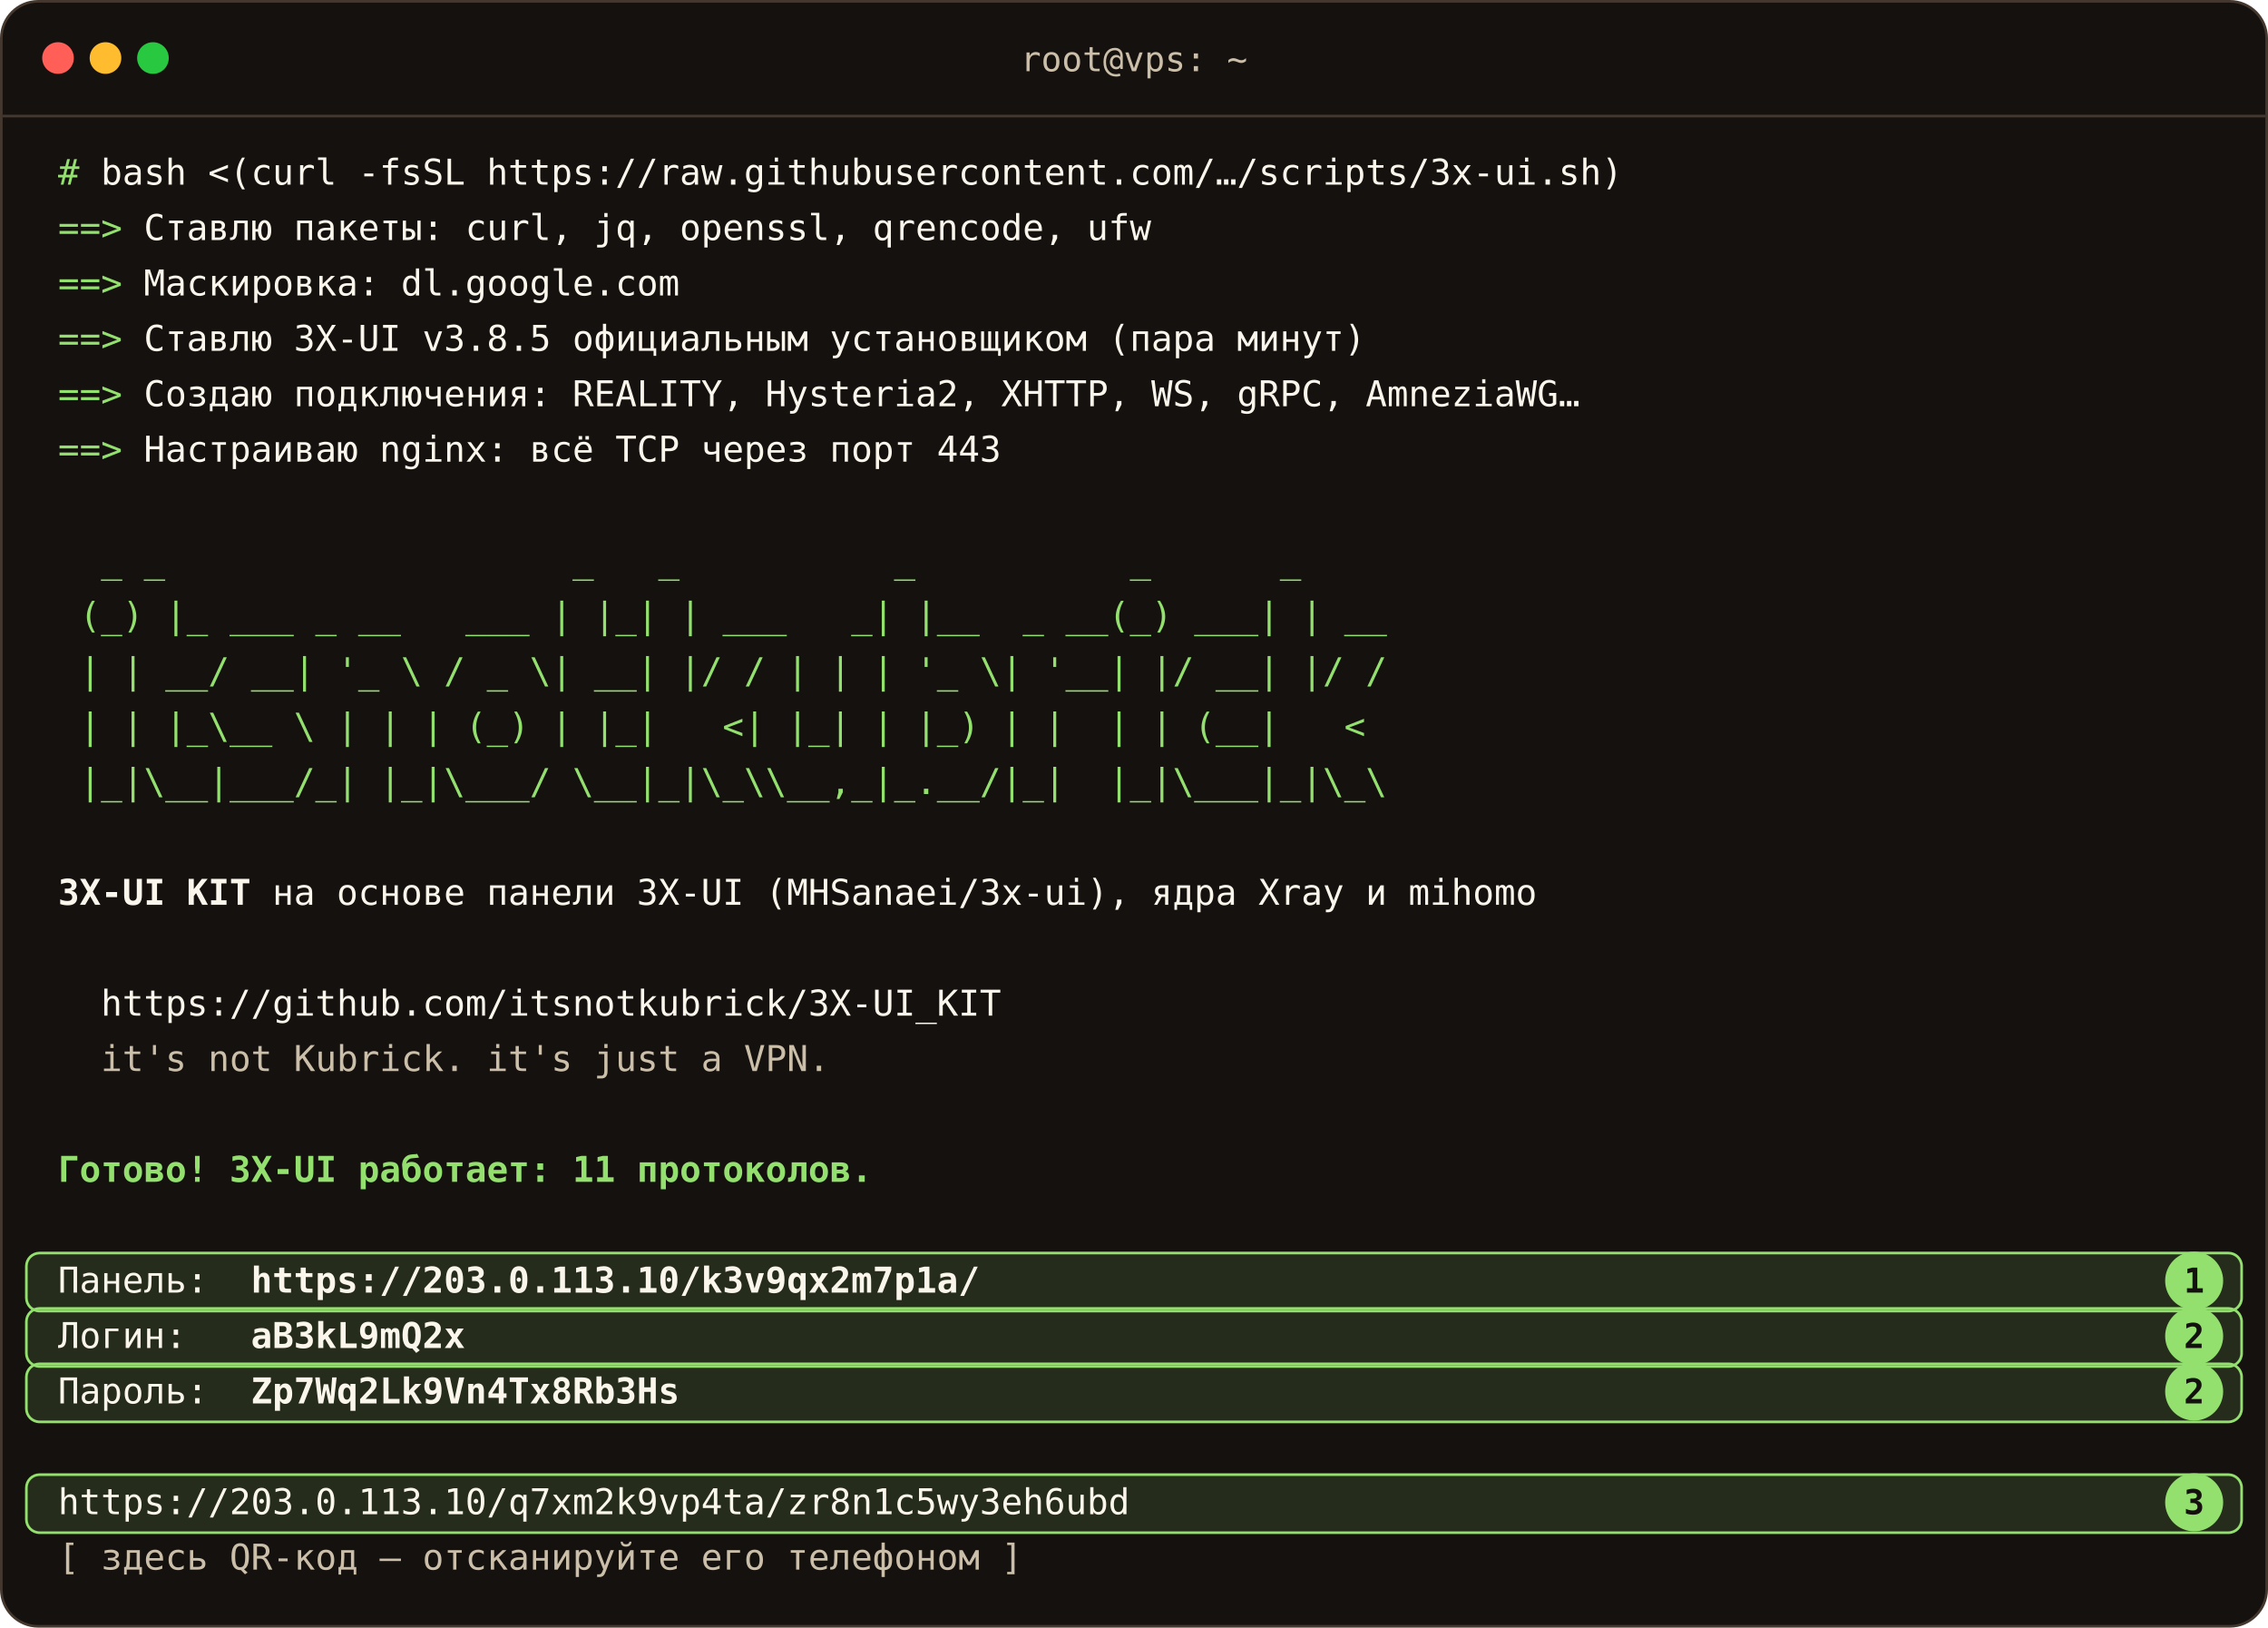
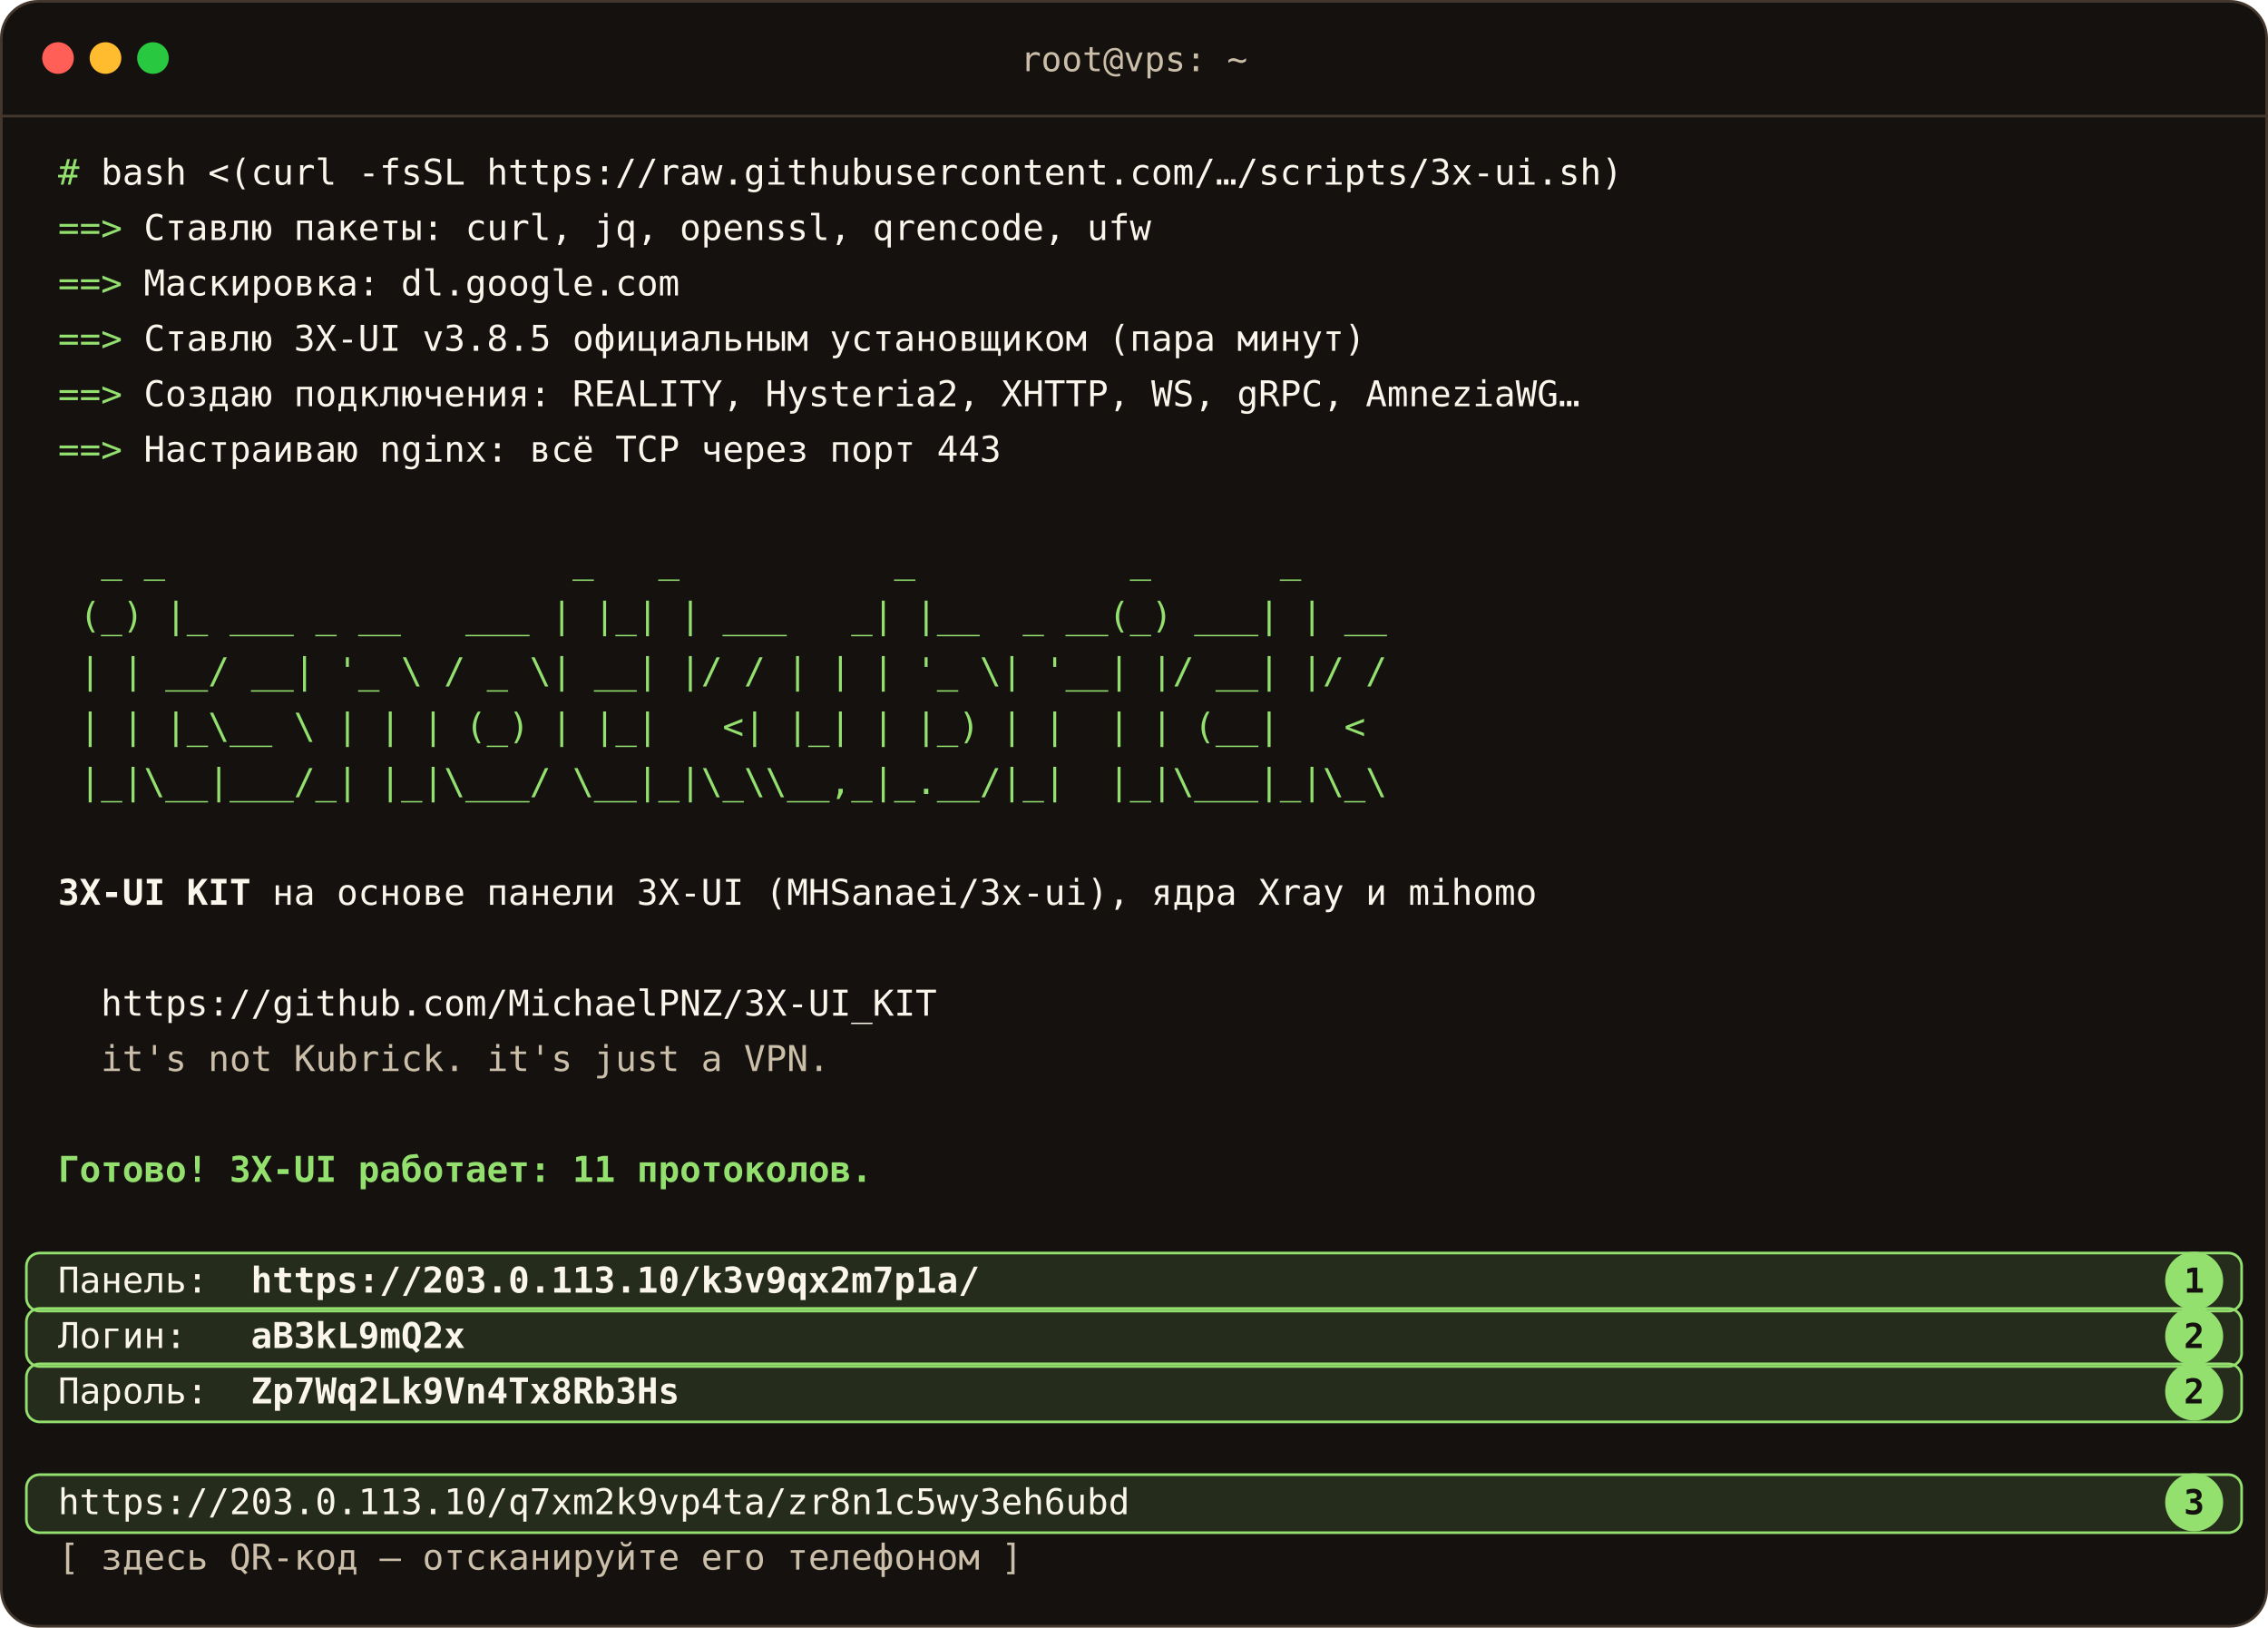
<svg xmlns="http://www.w3.org/2000/svg" width="860" height="617" viewBox="0 0 860 617" role="img" aria-label="Конец установки 3X-UI KIT">
  <style>.m{font-family:'JetBrains Mono', ui-monospace, SFMono-Regular, Menlo, Consolas, monospace}</style>
  <rect x="0.5" y="0.5" width="859" height="616" rx="14" fill="#15110f" stroke="#43372e" stroke-width="1" />
  <path d="M1 44 H859" stroke="#43372e" />
  <circle cx="22" cy="22" r="6" fill="#ff5f57" />
  <circle cx="40" cy="22" r="6" fill="#febc2e" />
  <circle cx="58" cy="22" r="6" fill="#28c840" />
  <text x="430.0" y="27" class="m" font-size="13" fill="#cbbfa9" font-weight="500" text-anchor="middle">root@vps: ~</text>
  <text x="22.00" y="70" class="m" font-size="13.5" fill="#93e06f" xml:space="preserve" textLength="16.25" lengthAdjust="spacingAndGlyphs"># </text>
  <text x="38.25" y="70" class="m" font-size="13.5" fill="#fbf6ec" xml:space="preserve" textLength="577.02" lengthAdjust="spacingAndGlyphs">bash &lt;(curl -fsSL https://raw.githubusercontent.com/…/scripts/3x-ui.sh)</text>
  <text x="22.00" y="91" class="m" font-size="13.5" fill="#93e06f" xml:space="preserve" textLength="32.51" lengthAdjust="spacingAndGlyphs">==&gt; </text>
  <text x="54.51" y="91" class="m" font-size="13.5" fill="#fbf6ec" xml:space="preserve" textLength="381.97" lengthAdjust="spacingAndGlyphs">Ставлю пакеты: curl, jq, openssl, qrencode, ufw</text>
  <text x="22.00" y="112" class="m" font-size="13.5" fill="#93e06f" xml:space="preserve" textLength="32.51" lengthAdjust="spacingAndGlyphs">==&gt; </text>
  <text x="54.51" y="112" class="m" font-size="13.5" fill="#fbf6ec" xml:space="preserve" textLength="203.17" lengthAdjust="spacingAndGlyphs">Маскировка: dl.google.com</text>
  <text x="22.00" y="133" class="m" font-size="13.5" fill="#93e06f" xml:space="preserve" textLength="32.51" lengthAdjust="spacingAndGlyphs">==&gt; </text>
  <text x="54.51" y="133" class="m" font-size="13.5" fill="#fbf6ec" xml:space="preserve" textLength="463.24" lengthAdjust="spacingAndGlyphs">Ставлю 3X-UI v3.8.5 официальным установщиком (пара минут)</text>
  <text x="22.00" y="154" class="m" font-size="13.5" fill="#93e06f" xml:space="preserve" textLength="32.51" lengthAdjust="spacingAndGlyphs">==&gt; </text>
  <text x="54.51" y="154" class="m" font-size="13.5" fill="#fbf6ec" xml:space="preserve" textLength="544.51" lengthAdjust="spacingAndGlyphs">Создаю подключения: REALITY, Hysteria2, XHTTP, WS, gRPC, AmneziaWG…</text>
  <text x="22.00" y="175" class="m" font-size="13.5" fill="#93e06f" xml:space="preserve" textLength="32.51" lengthAdjust="spacingAndGlyphs">==&gt; </text>
  <text x="54.51" y="175" class="m" font-size="13.5" fill="#fbf6ec" xml:space="preserve" textLength="325.08" lengthAdjust="spacingAndGlyphs">Настраиваю nginx: всё TCP через порт 443</text>
  <text x="22.00" y="217" class="m" font-size="13.5" fill="#93e06f" xml:space="preserve" textLength="471.37" lengthAdjust="spacingAndGlyphs">  _ _                   _   _          _          _      _</text>
  <text x="22.00" y="238" class="m" font-size="13.5" fill="#93e06f" xml:space="preserve" textLength="503.87" lengthAdjust="spacingAndGlyphs"> (_) |_ ___ _ __   ___ | |_| | ___   _| |__  _ __(_) ___| | __</text>
  <text x="22.00" y="259" class="m" font-size="13.5" fill="#93e06f" xml:space="preserve" textLength="503.87" lengthAdjust="spacingAndGlyphs"> | | __/ __| '_ \ / _ \| __| |/ / | | | '_ \| '__| |/ __| |/ /</text>
  <text x="22.00" y="280" class="m" font-size="13.5" fill="#93e06f" xml:space="preserve" textLength="495.75" lengthAdjust="spacingAndGlyphs"> | | |_\__ \ | | | (_) | |_|   &lt;| |_| | |_) | |  | | (__|   &lt;</text>
  <text x="22.00" y="301" class="m" font-size="13.5" fill="#93e06f" xml:space="preserve" textLength="503.87" lengthAdjust="spacingAndGlyphs"> |_|\__|___/_| |_|\___/ \__|_|\_\\__,_|_.__/|_|  |_|\___|_|\_\</text>
  <text x="22.00" y="343" class="m" font-size="13.5" fill="#fbf6ec" font-weight="700" xml:space="preserve" textLength="73.14" lengthAdjust="spacingAndGlyphs">3X-UI KIT</text>
  <text x="95.14" y="343" class="m" font-size="13.5" fill="#fbf6ec" xml:space="preserve" textLength="487.62" lengthAdjust="spacingAndGlyphs"> на основе панели 3X-UI (MHSanaei/3x-ui), ядра Xray и mihomo</text>
-   <text x="22.00" y="385" class="m" font-size="13.5" fill="#fbf6ec" xml:space="preserve" textLength="357.59" lengthAdjust="spacingAndGlyphs">  https://github.com/itsnotkubrick/3X-UI_KIT</text>
+   <text x="22.00" y="385" class="m" font-size="13.5" fill="#fbf6ec" xml:space="preserve" textLength="357.59" lengthAdjust="spacingAndGlyphs">  https://github.com/MichaelPNZ/3X-UI_KIT</text>
  <text x="22.00" y="406" class="m" font-size="13.5" fill="#cbbfa9" xml:space="preserve" textLength="292.57" lengthAdjust="spacingAndGlyphs">  it's not Kubrick. it's just a VPN.</text>
  <text x="22.00" y="448" class="m" font-size="13.5" fill="#93e06f" font-weight="700" xml:space="preserve" textLength="308.83" lengthAdjust="spacingAndGlyphs">Готово! 3X-UI работает: 11 протоколов.</text>
  <rect x="10" y="475" width="840" height="22" rx="5" fill="#93e06f22" stroke="#93e06f" stroke-width="1" />
  <circle cx="832" cy="485.5" r="11" fill="#93e06f" />
  <text x="832" y="490" class="m" font-size="13" fill="#15110f" font-weight="700" text-anchor="middle">1</text>
  <text x="22.00" y="490" class="m" font-size="13.5" fill="#fbf6ec" xml:space="preserve" textLength="73.14" lengthAdjust="spacingAndGlyphs">Панель:  </text>
  <text x="95.14" y="490" class="m" font-size="13.5" fill="#fbf6ec" font-weight="700" xml:space="preserve" textLength="276.32" lengthAdjust="spacingAndGlyphs">https://203.0.113.10/k3v9qx2m7p1a/</text>
  <rect x="10" y="496" width="840" height="22" rx="5" fill="#93e06f22" stroke="#93e06f" stroke-width="1" />
  <circle cx="832" cy="506.5" r="11" fill="#93e06f" />
  <text x="832" y="511" class="m" font-size="13" fill="#15110f" font-weight="700" text-anchor="middle">2</text>
  <text x="22.00" y="511" class="m" font-size="13.5" fill="#fbf6ec" xml:space="preserve" textLength="73.14" lengthAdjust="spacingAndGlyphs">Логин:   </text>
  <text x="95.14" y="511" class="m" font-size="13.5" fill="#fbf6ec" font-weight="700" xml:space="preserve" textLength="81.27" lengthAdjust="spacingAndGlyphs">aB3kL9mQ2x</text>
  <rect x="10" y="517" width="840" height="22" rx="5" fill="#93e06f22" stroke="#93e06f" stroke-width="1" />
  <circle cx="832" cy="527.5" r="11" fill="#93e06f" />
  <text x="832" y="532" class="m" font-size="13" fill="#15110f" font-weight="700" text-anchor="middle">2</text>
  <text x="22.00" y="532" class="m" font-size="13.5" fill="#fbf6ec" xml:space="preserve" textLength="73.14" lengthAdjust="spacingAndGlyphs">Пароль:  </text>
  <text x="95.14" y="532" class="m" font-size="13.5" fill="#fbf6ec" font-weight="700" xml:space="preserve" textLength="162.54" lengthAdjust="spacingAndGlyphs">Zp7Wq2Lk9Vn4Tx8Rb3Hs</text>
  <rect x="10" y="559" width="840" height="22" rx="5" fill="#93e06f22" stroke="#93e06f" stroke-width="1" />
  <circle cx="832" cy="569.5" r="11" fill="#93e06f" />
  <text x="832" y="574" class="m" font-size="13" fill="#15110f" font-weight="700" text-anchor="middle">3</text>
  <text x="22.00" y="574" class="m" font-size="13.5" fill="#fbf6ec" xml:space="preserve" textLength="406.35" lengthAdjust="spacingAndGlyphs">https://203.0.113.10/q7xm2k9vp4ta/zr8n1c5wy3eh6ubd</text>
  <text x="22.00" y="595" class="m" font-size="13.5" fill="#cbbfa9" xml:space="preserve" textLength="365.71" lengthAdjust="spacingAndGlyphs">[ здесь QR-код – отсканируйте его телефоном ]</text>
</svg>
